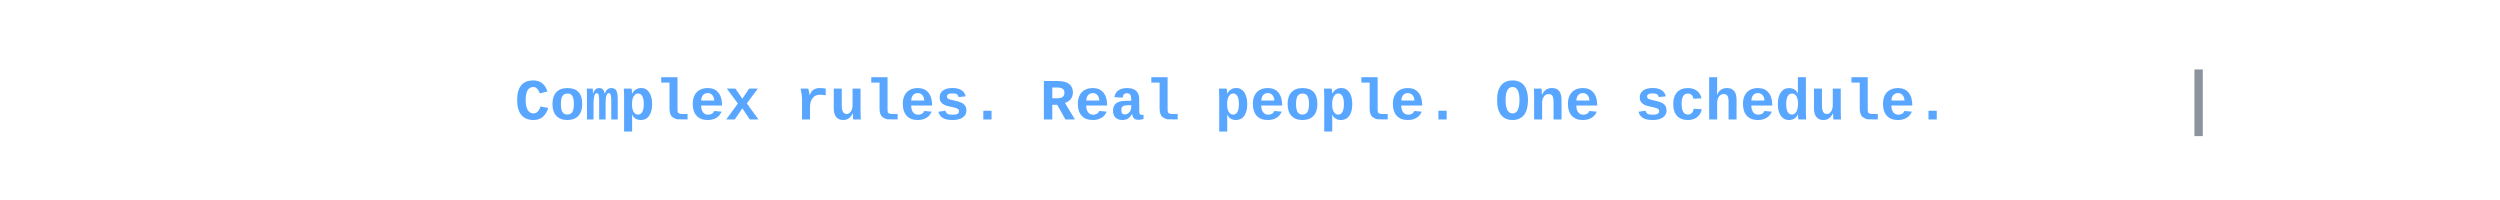
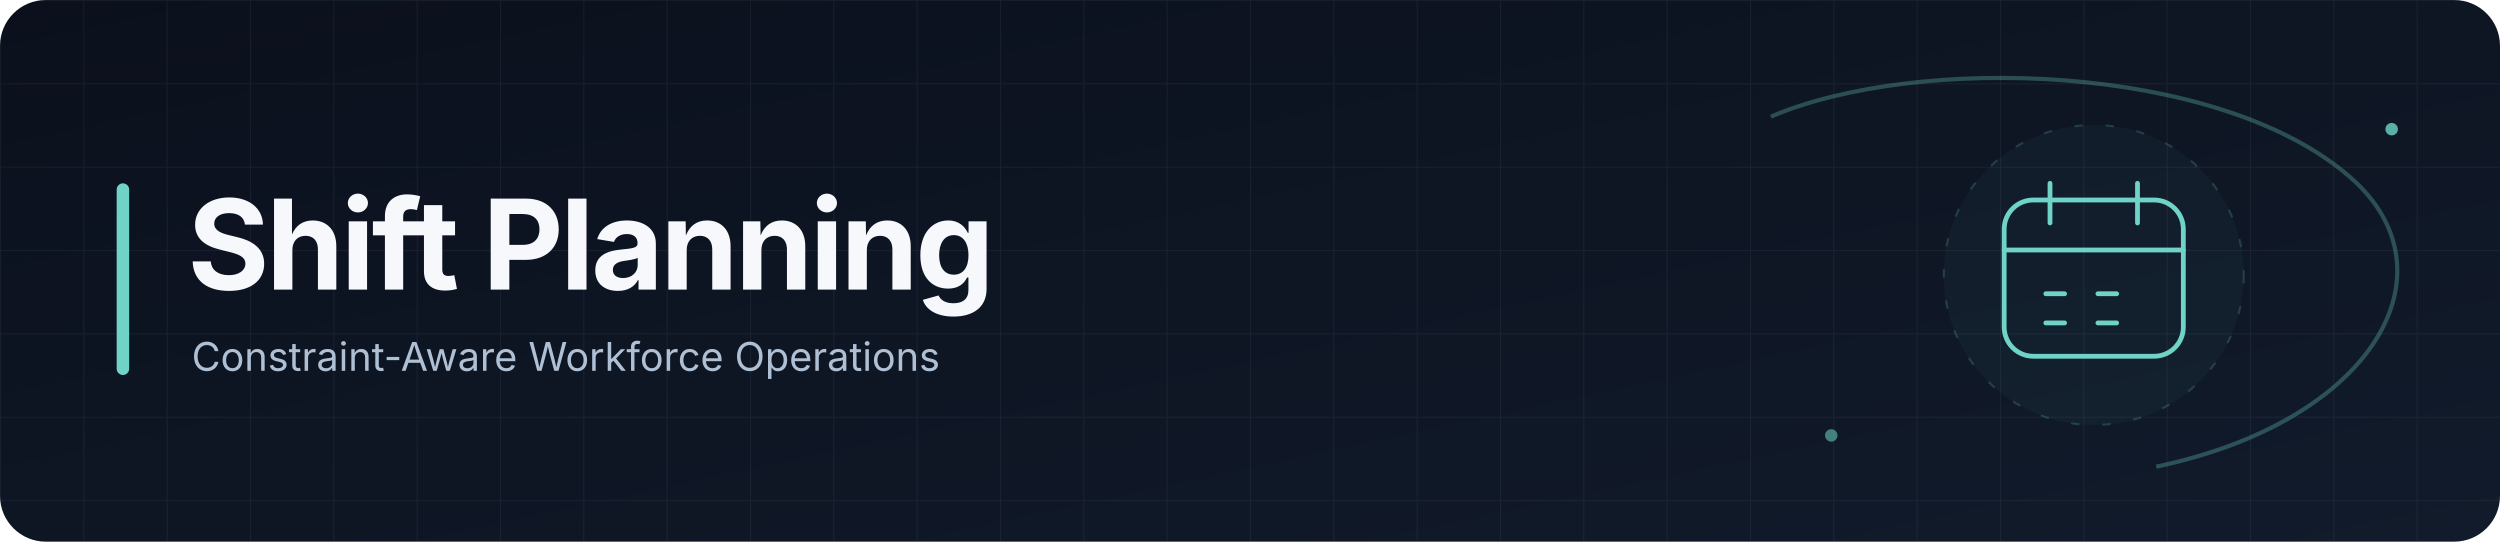
- <svg xmlns="http://www.w3.org/2000/svg" width="900" height="72" viewBox="0 0 900 72" role="img">
-   <style>
-     .t{font-family:ui-monospace,SFMono-Regular,Menlo,Monaco,Consolas,"Liberation Mono","Courier New",monospace;font-size:21px;font-weight:600;fill:#58a6ff;text-anchor:middle}
-     .cursor{fill:#8b949e}
-   </style>
-   <text class="t" x="450" y="43" opacity="1">Complex rules. Real people. One schedule.
-     <animate attributeName="opacity" values="1;1;0;0;0;0" keyTimes="0;0.29;0.33;0.66;0.67;1" dur="9s" repeatCount="indefinite" />
-   </text>
-   <text class="t" x="450" y="43" opacity="0">Constraints to planning to analytics
-     <animate attributeName="opacity" values="0;0;1;1;0;0" keyTimes="0;0.32;0.34;0.62;0.66;1" dur="9s" repeatCount="indefinite" />
-   </text>
-   <text class="t" x="450" y="43" opacity="0">Workforce scheduling beyond a calendar
-     <animate attributeName="opacity" values="0;0;0;0;1;1" keyTimes="0;0.32;0.33;0.65;0.68;1" dur="9s" repeatCount="indefinite" />
-   </text>
-   <rect class="cursor" x="790" y="25" width="3" height="24">
-     <animate attributeName="opacity" values="1;0;1" dur="1s" repeatCount="indefinite" />
-   </rect>
+ <svg xmlns="http://www.w3.org/2000/svg" width="1200" height="260" viewBox="0 0 1200 260" role="img" aria-labelledby="title desc">
+   <defs>
+     <linearGradient id="bg-schedule" x1="0" y1="0" x2="1" y2="1">
+       <stop stop-color="#0B101C" />
+       <stop offset="1" stop-color="#111B2B" />
+     </linearGradient>
+     <linearGradient id="glow-schedule" x1="0" y1="0" x2="1" y2="0">
+       <stop stop-color="#6FD4C7" stop-opacity=".82" />
+       <stop offset="1" stop-color="#6FD4C7" stop-opacity="0" />
+     </linearGradient>
+     <pattern id="lines-schedule" width="40" height="40" patternUnits="userSpaceOnUse">
+       <path d="M40 0H0V40" fill="none" stroke="#9CA9BD" stroke-opacity=".08" />
+     </pattern>
+   </defs>
+   <rect width="1200" height="260" rx="22" fill="url(#bg-schedule)" />
+   <rect width="1200" height="260" rx="22" fill="url(#lines-schedule)" />
+   <path d="M56 60H425" stroke="url(#glow-schedule)" stroke-width="3" />
+   <rect x="56" y="88" width="6" height="92" rx="3" fill="#6FD4C7" />
+   <text x="90" y="139" font-family="Inter,Segoe UI,Helvetica,Arial,sans-serif" font-weight="700" font-size="60" fill="#F6F8FC" letter-spacing="-1.5">Shift Planning</text>
+   <text x="92" y="178" font-family="Inter,Segoe UI,Helvetica,Arial,sans-serif" font-size="19" fill="#AFC0D5">Constraint-Aware Workforce Operations</text>
+   <path d="M850 56C920 26 1065 30 1128 85C1180 130 1140 202 1035 224" fill="none" stroke="#6FD4C7" stroke-opacity=".3" stroke-width="2" />
+   <circle cx="1005" cy="132" r="72" fill="#6FD4C7" fill-opacity=".04" stroke="#6FD4C7" stroke-opacity=".2" stroke-dasharray="4 11" />
+   <rect x="962" y="96" width="86" height="75" rx="14" stroke="#6FD4C7" stroke-width="2.3" fill="none" stroke-linecap="round" stroke-linejoin="round" />
+   <path d="M962 120h86M984 88v19M1026 88v19M982 141h9m16 0h9m-34 14h9m16 0h9" stroke="#6FD4C7" stroke-width="2.3" fill="none" stroke-linecap="round" stroke-linejoin="round" />
+   <circle cx="1148" cy="62" r="3" fill="#6FD4C7" opacity=".8" />
+   <circle cx="879" cy="209" r="3" fill="#6FD4C7" opacity=".55" />
</svg>
